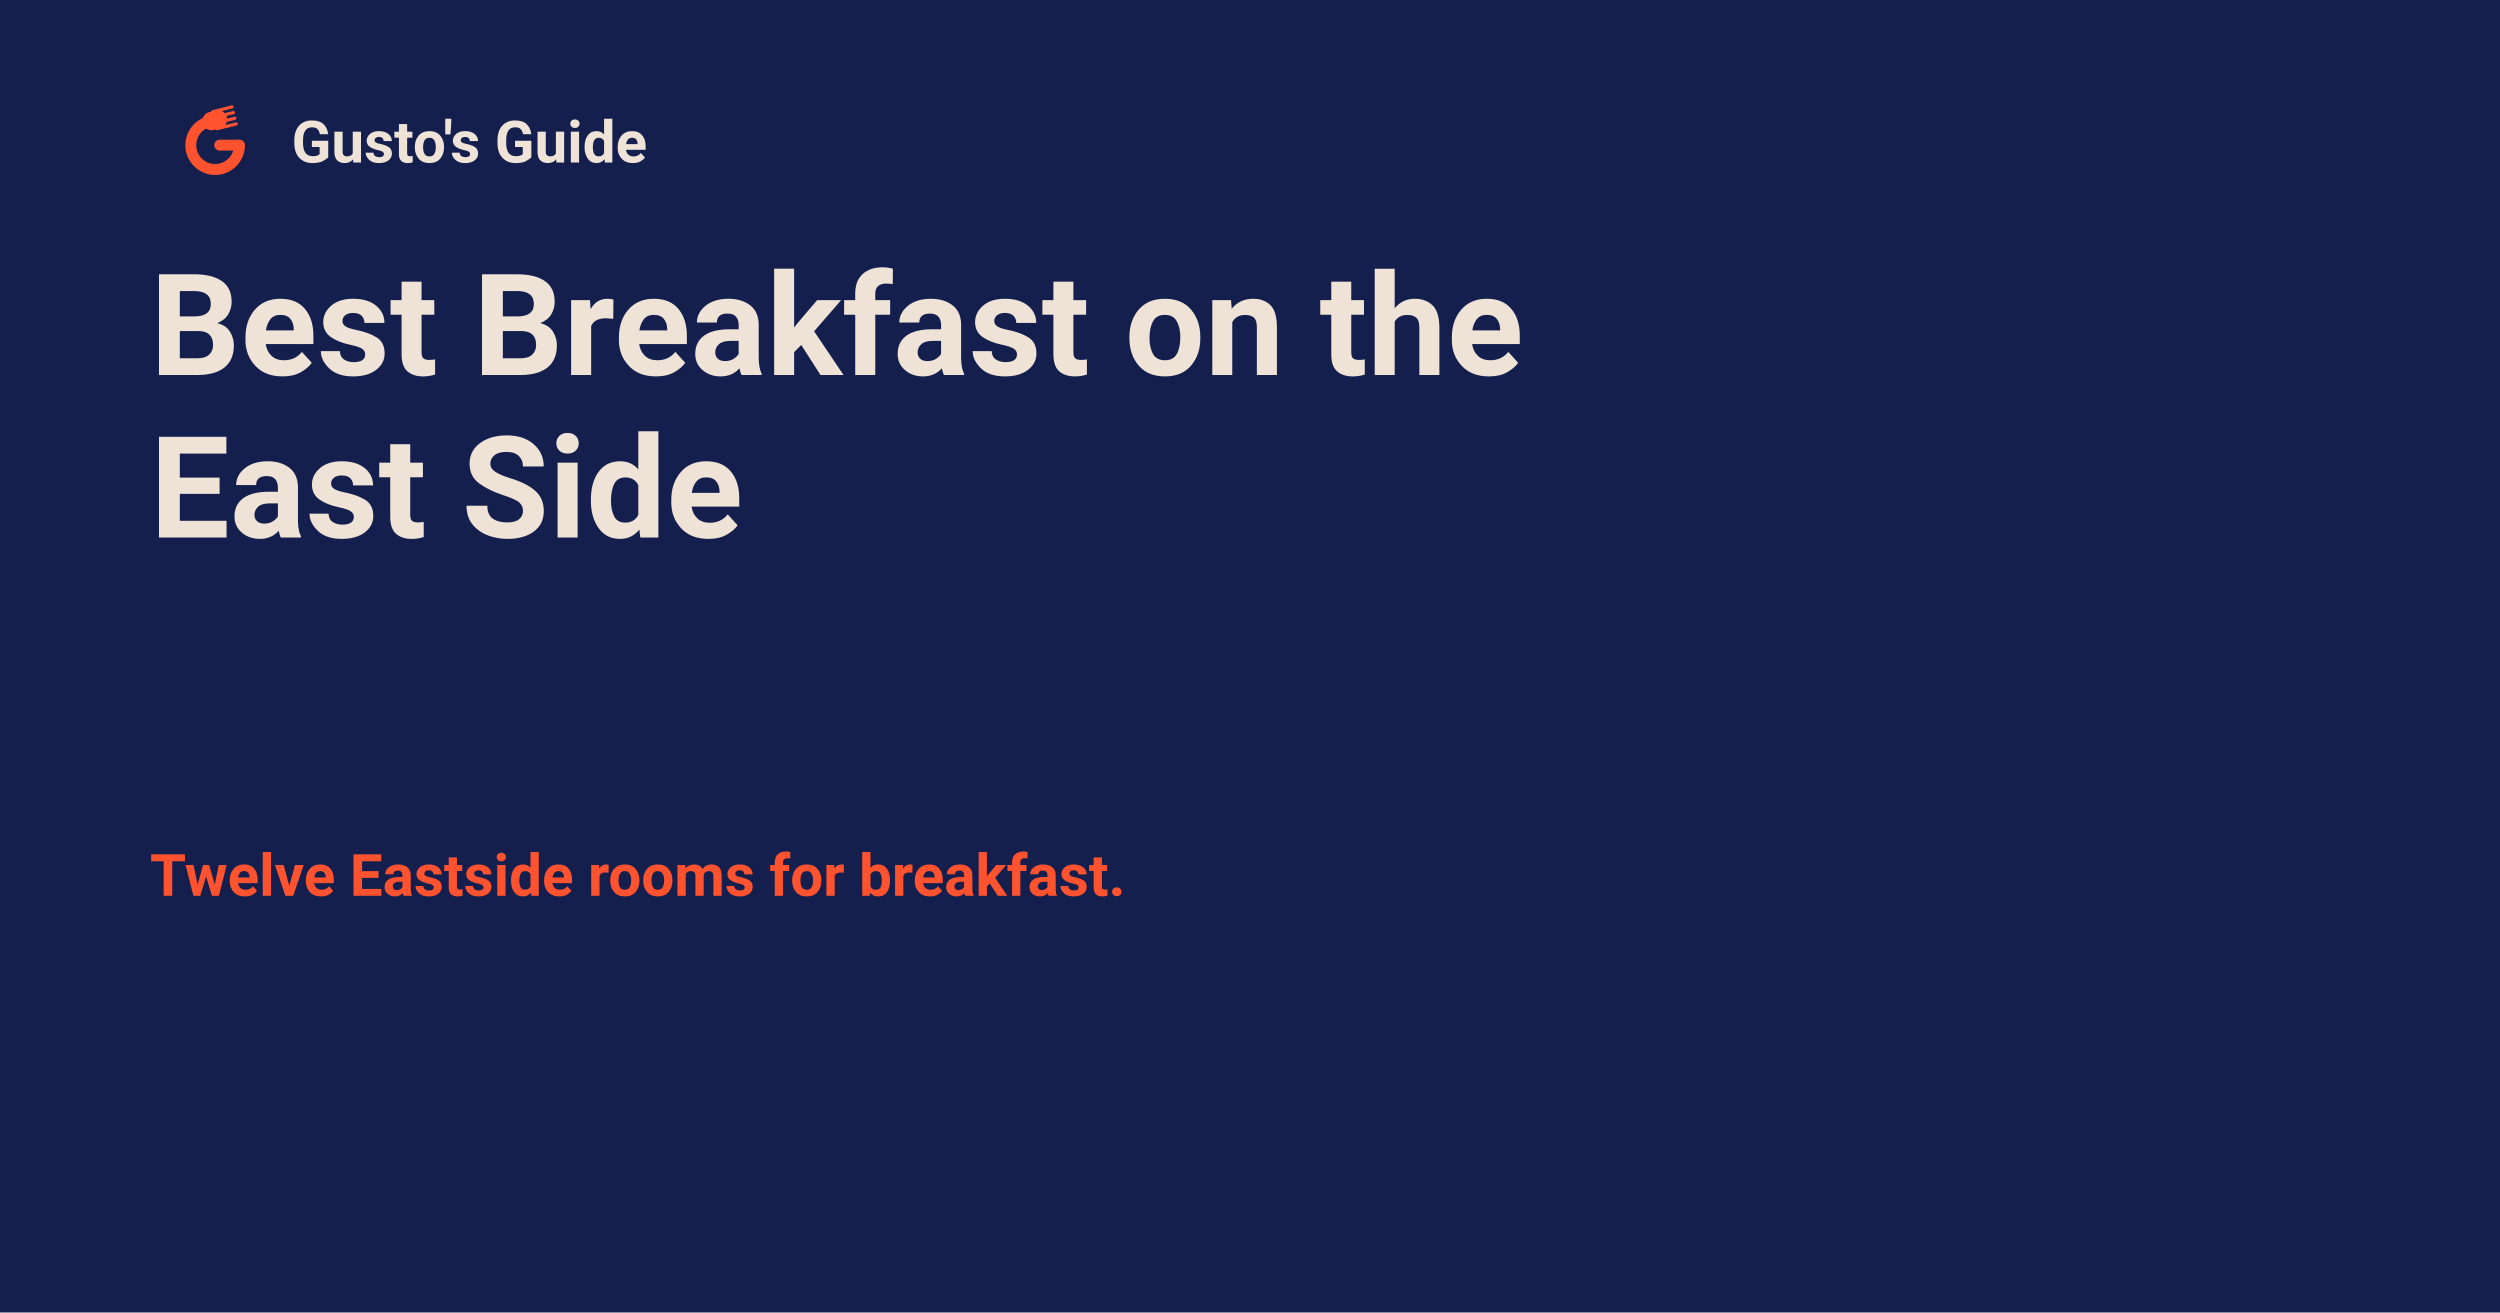
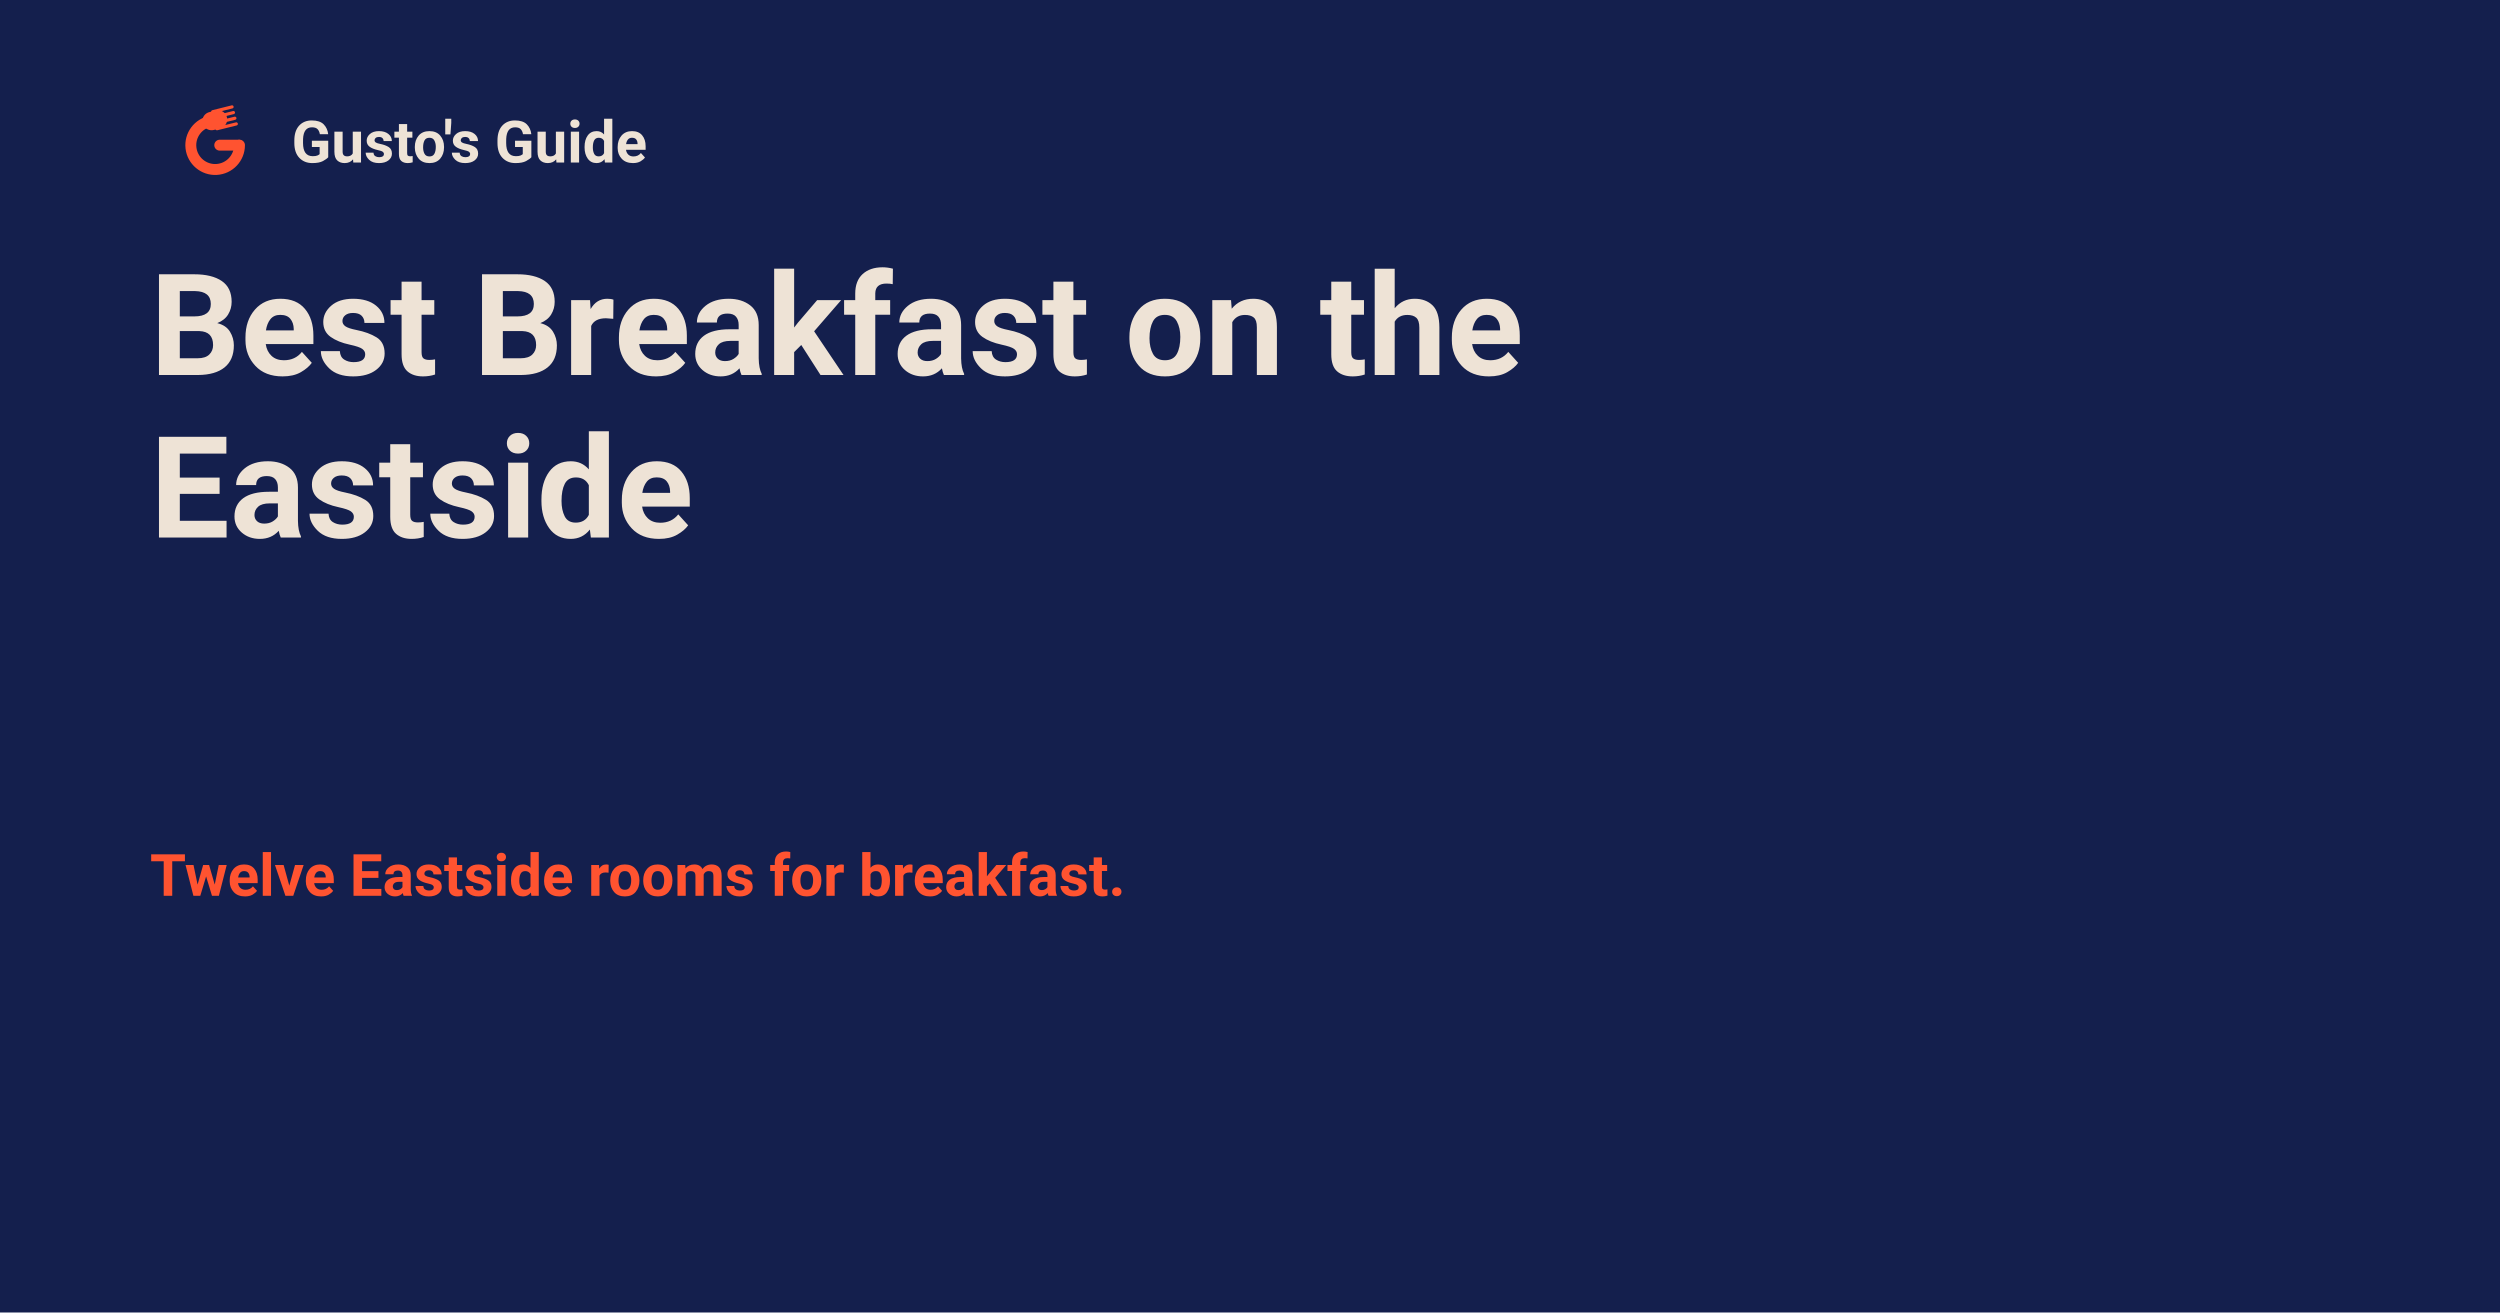
<svg xmlns="http://www.w3.org/2000/svg" width="1200" height="630" viewBox="0 0 1200 630">
  <rect width="1200" height="630" fill="#141F4D" />
  <g transform="translate(72 36) scale(0.92)">
    <g transform="translate(10.59 -0.99)">
      <path d="M 36.1 37.6 A 12.7 12.7 0 1 1 21.19 25.09" fill="none" stroke="#FF5330" stroke-width="5.7" stroke-linecap="round" />
      <path d="M 35.64 37.6 L 25.8 37.6" fill="none" stroke="#FF5330" stroke-width="5.7" stroke-linecap="round" />
      <path d="M 21.19 25.09 L 22.46 24.78" fill="none" stroke="#FF5330" stroke-width="5.7" stroke-linecap="round" />
      <path d="M 21.53 25.01 L 24.88 24.17" fill="none" stroke="#FF5330" stroke-width="9.6" stroke-linecap="round" />
      <path d="M 22.13 20.15 L 32.22 17.63 M 22.86 23.11 L 32.95 20.59 M 23.6 26.06 L 33.69 23.55 M 24.34 29.02 L 34.43 26.51" fill="none" stroke="#FF5330" stroke-width="1.65" stroke-linecap="round" />
    </g>
  </g>
  <text x="140" y="78" fill="#EEE3D6" font-family="system-ui, -apple-system, BlinkMacSystemFont, 'Segoe UI', Roboto, 'Helvetica Neue', Arial, 'Noto Sans', sans-serif" font-weight="600" font-size="28" font-style="normal">Gusto's Guide</text>
  <text x="72" y="180" fill="#EEE3D6" font-family="system-ui, -apple-system, BlinkMacSystemFont, 'Segoe UI', Roboto, 'Helvetica Neue', Arial, 'Noto Sans', sans-serif" font-weight="600" font-size="68">Best Breakfast on the</text>
-   <text x="72" y="258" fill="#EEE3D6" font-family="system-ui, -apple-system, BlinkMacSystemFont, 'Segoe UI', Roboto, 'Helvetica Neue', Arial, 'Noto Sans', sans-serif" font-weight="600" font-size="68">East Side</text>
+   <text x="72" y="258" fill="#EEE3D6" font-family="system-ui, -apple-system, BlinkMacSystemFont, 'Segoe UI', Roboto, 'Helvetica Neue', Arial, 'Noto Sans', sans-serif" font-weight="600" font-size="68">Eastside</text>
  <text x="72" y="430" fill="#FF5330" font-family="system-ui, -apple-system, BlinkMacSystemFont, 'Segoe UI', Roboto, 'Helvetica Neue', Arial, 'Noto Sans', sans-serif" font-weight="600" font-size="28">Twelve Eastside rooms for breakfast.</text>
</svg>
